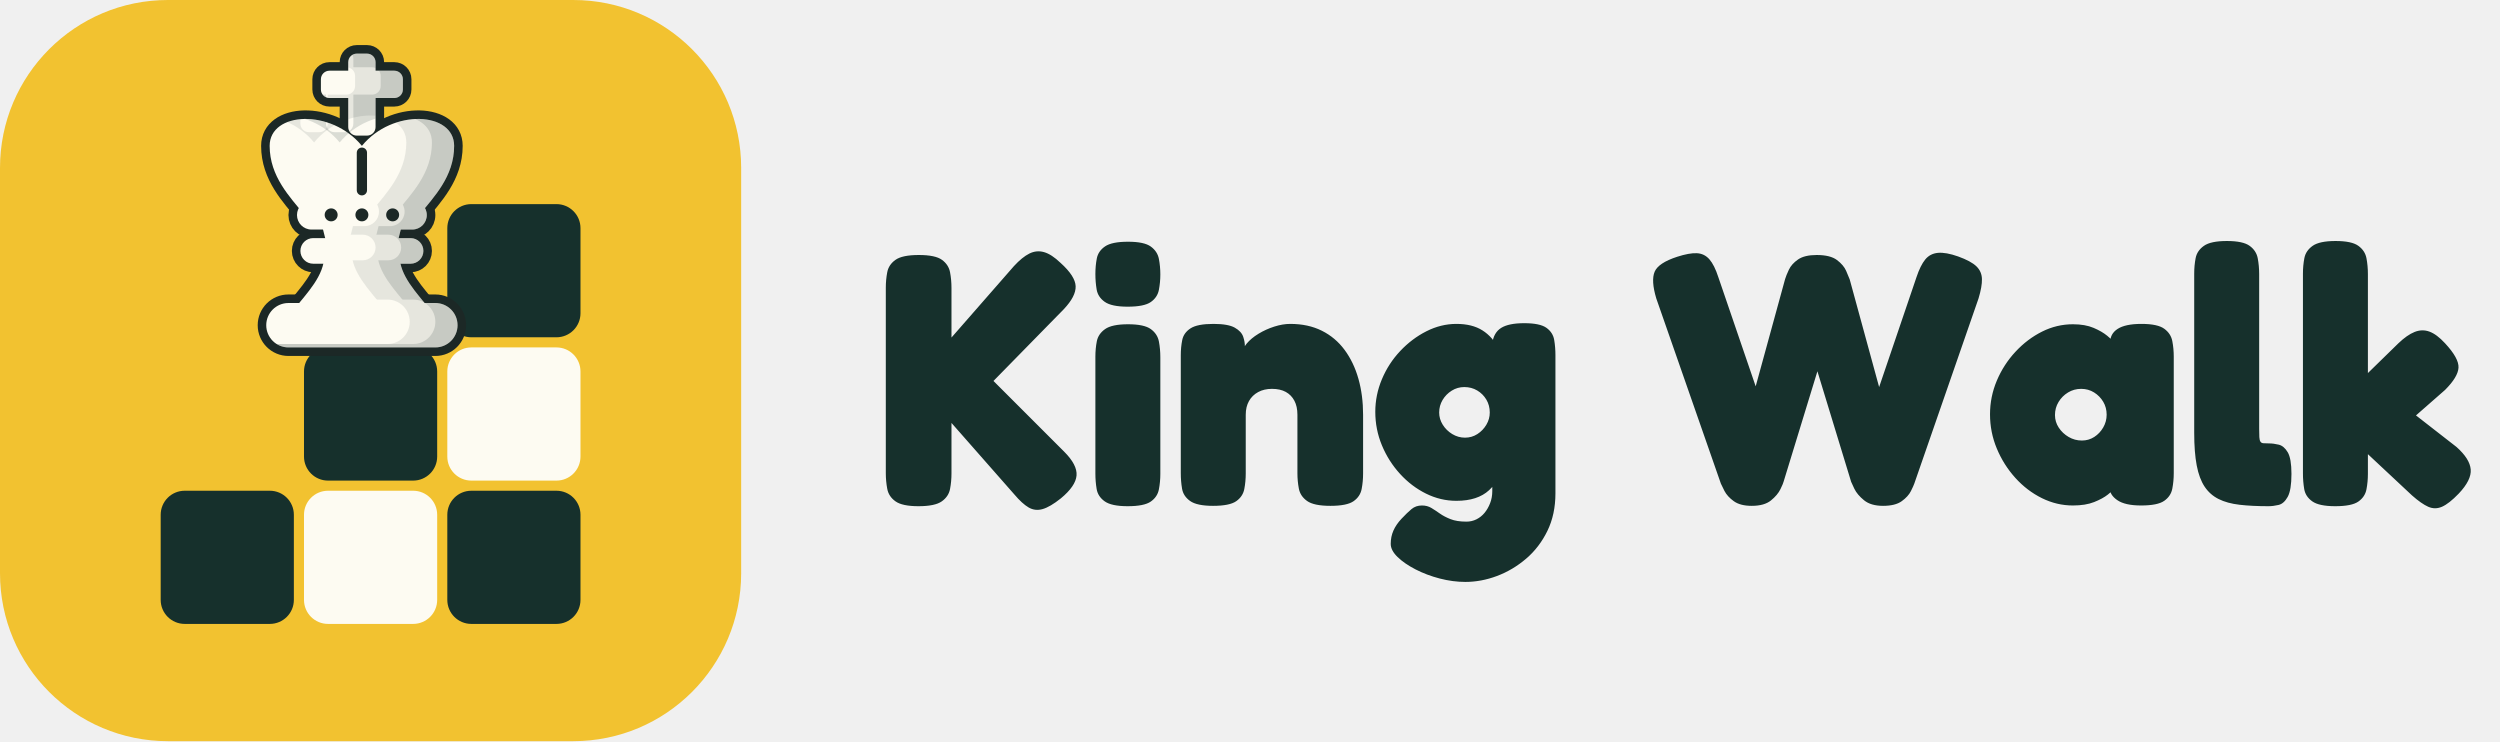
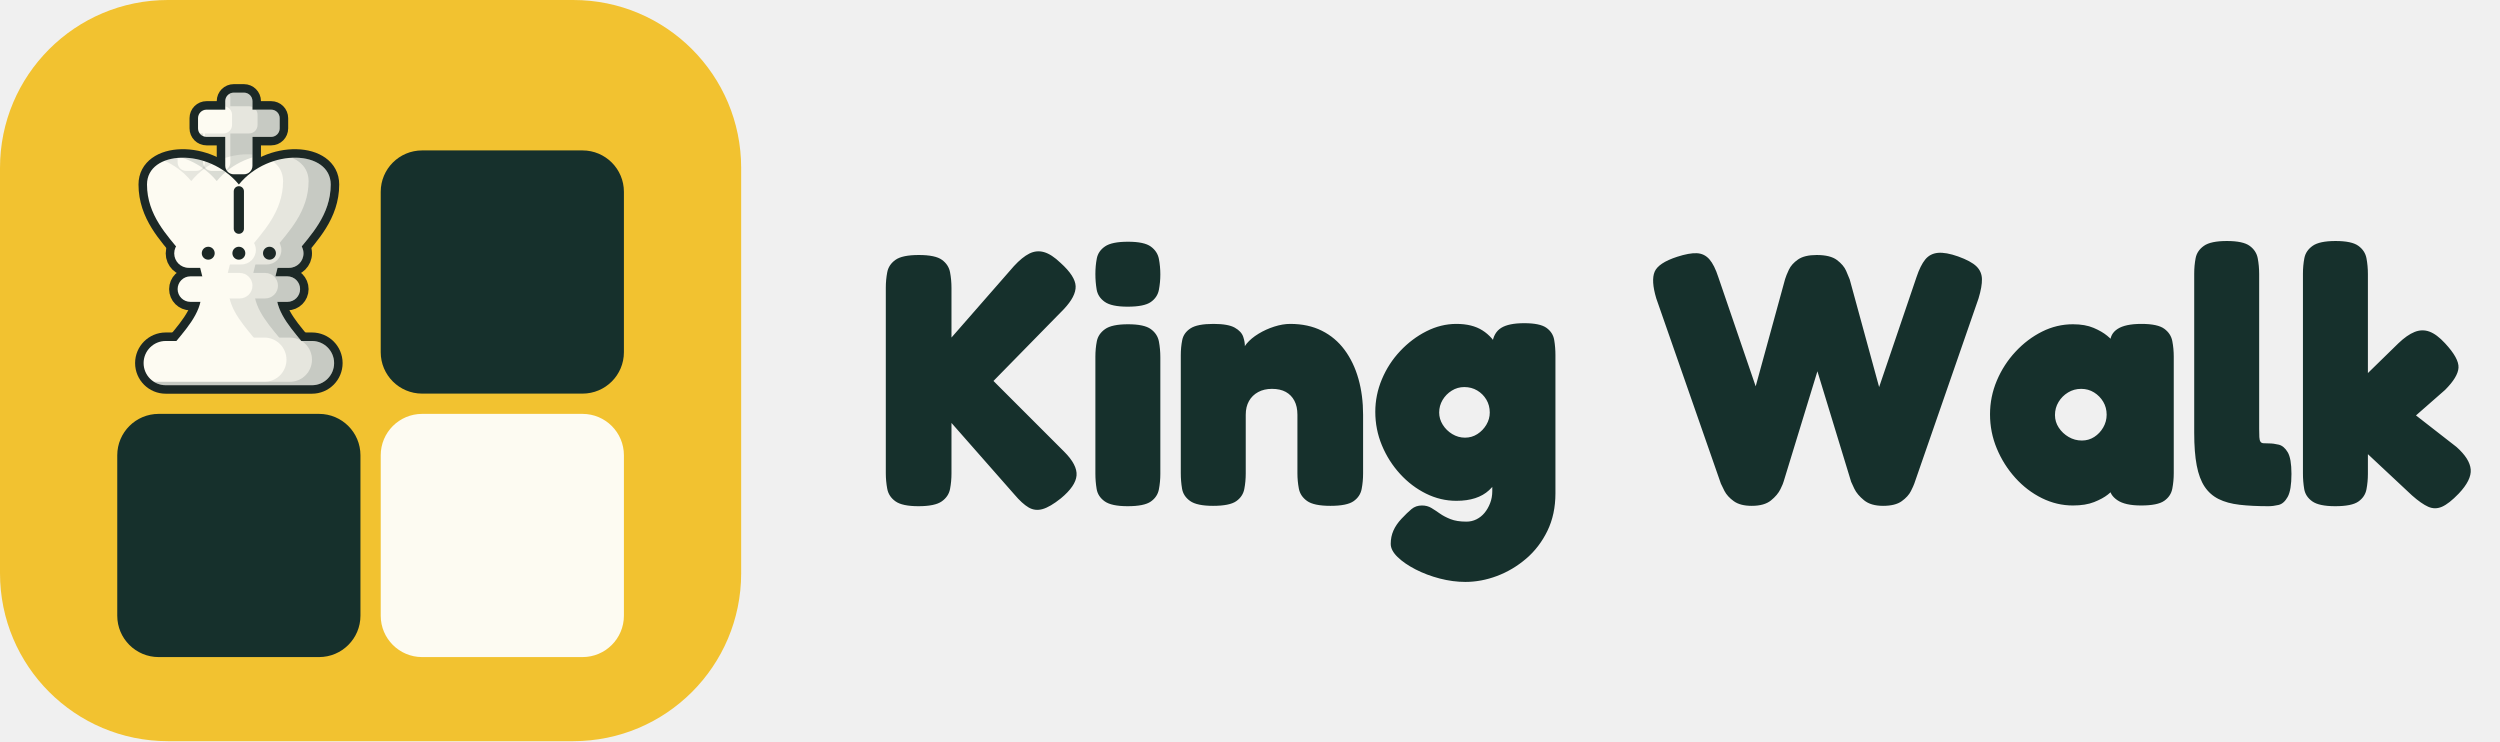
<svg xmlns="http://www.w3.org/2000/svg" viewBox="0 0 1727 512">
  <rect width="512" height="512" rx="116" fill="#f2c230" />
-   <rect x="111.0" y="339.0" width="92.0" height="92.0" rx="16.6" fill="#16302c" />
-   <rect x="210.0" y="339.0" width="92.0" height="92.0" rx="16.6" fill="#fdfbf2" />
-   <rect x="210.0" y="240.0" width="92.0" height="92.0" rx="16.6" fill="#16302c" />
-   <rect x="309.0" y="339.0" width="92.0" height="92.0" rx="16.6" fill="#16302c" />
-   <rect x="309.0" y="240.0" width="92.0" height="92.0" rx="16.6" fill="#fdfbf2" />
-   <rect x="309.0" y="141.0" width="92.0" height="92.0" rx="16.6" fill="#16302c" />
-   <svg x="132.0" y="27.6" width="236" height="236" viewBox="0 0 100 100">
+   <rect x="81" y="285.909" width="168" height="168" rx="28.6" fill="#16302c" />
+   <rect x="263" y="285.909" width="168" height="168" rx="28.6" fill="#fdfbf2" />
+   <rect x="263" y="103.909" width="168" height="168" rx="28.6" fill="#16302c" />
+   <svg x="47.5" y="54.6" width="235.0" height="235.0" viewBox="0 0 100 100">
    <g stroke-linejoin="round" stroke-linecap="round">
      <g fill="#1c2826" stroke="#1c2826" stroke-width="5">
        <rect x="46" y="4" width="8" height="24" rx="2.5" />
        <rect x="38" y="9" width="24" height="8" rx="2.5" />
        <path d="M23 31 C23 21 41 20 50 31 C59 20 77 21 77 31 C77 40 71 46 67 51 L33 51 C29 46 23 40 23 31 Z" />
        <rect x="31" y="47" width="38" height="8.5" rx="4.25" />
        <path d="M38 53 L62 53 L60 61 L40 61 Z" />
        <rect x="32" y="58" width="36" height="7.5" rx="3.75" />
        <path d="M39 63 L61 63 C61 69 66 74 70 79 L30 79 C34 74 39 69 39 63 Z" />
        <rect x="22" y="77" width="56" height="13" rx="6.5" />
      </g>
      <g fill="#fdfbf2">
        <rect x="46" y="4" width="8" height="24" rx="2.5" />
        <rect x="38" y="9" width="24" height="8" rx="2.5" />
        <path d="M23 31 C23 21 41 20 50 31 C59 20 77 21 77 31 C77 40 71 46 67 51 L33 51 C29 46 23 40 23 31 Z" />
        <rect x="31" y="47" width="38" height="8.5" rx="4.25" />
        <path d="M38 53 L62 53 L60 61 L40 61 Z" />
        <rect x="32" y="58" width="36" height="7.5" rx="3.75" />
        <path d="M39 63 L61 63 C61 69 66 74 70 79 L30 79 C34 74 39 69 39 63 Z" />
        <rect x="22" y="77" width="56" height="13" rx="6.5" />
      </g>
      <mask id="icon-ms-wk">
        <g fill="#fff">
          <rect x="46" y="4" width="8" height="24" rx="2.5" />
          <rect x="38" y="9" width="24" height="8" rx="2.5" />
          <path d="M23 31 C23 21 41 20 50 31 C59 20 77 21 77 31 C77 40 71 46 67 51 L33 51 C29 46 23 40 23 31 Z" />
          <rect x="31" y="47" width="38" height="8.5" rx="4.25" />
          <path d="M38 53 L62 53 L60 61 L40 61 Z" />
          <rect x="32" y="58" width="36" height="7.5" rx="3.75" />
          <path d="M39 63 L61 63 C61 69 66 74 70 79 L30 79 C34 74 39 69 39 63 Z" />
          <rect x="22" y="77" width="56" height="13" rx="6.5" />
        </g>
        <g fill="#000" transform="translate(-14 -1)">
          <rect x="46" y="4" width="8" height="24" rx="2.5" />
          <rect x="38" y="9" width="24" height="8" rx="2.5" />
          <path d="M23 31 C23 21 41 20 50 31 C59 20 77 21 77 31 C77 40 71 46 67 51 L33 51 C29 46 23 40 23 31 Z" />
          <rect x="31" y="47" width="38" height="8.5" rx="4.25" />
          <path d="M38 53 L62 53 L60 61 L40 61 Z" />
          <rect x="32" y="58" width="36" height="7.5" rx="3.75" />
          <path d="M39 63 L61 63 C61 69 66 74 70 79 L30 79 C34 74 39 69 39 63 Z" />
          <rect x="22" y="77" width="56" height="13" rx="6.5" />
        </g>
      </mask>
      <rect width="100" height="100" fill="rgba(24,44,40,0.1)" mask="url(#icon-ms-wk)" />
      <mask id="icon-mc-wk">
        <g fill="#fff">
          <rect x="46" y="4" width="8" height="24" rx="2.5" />
          <rect x="38" y="9" width="24" height="8" rx="2.5" />
          <path d="M23 31 C23 21 41 20 50 31 C59 20 77 21 77 31 C77 40 71 46 67 51 L33 51 C29 46 23 40 23 31 Z" />
          <rect x="31" y="47" width="38" height="8.5" rx="4.25" />
          <path d="M38 53 L62 53 L60 61 L40 61 Z" />
          <rect x="32" y="58" width="36" height="7.5" rx="3.75" />
          <path d="M39 63 L61 63 C61 69 66 74 70 79 L30 79 C34 74 39 69 39 63 Z" />
          <rect x="22" y="77" width="56" height="13" rx="6.5" />
        </g>
        <g fill="#000" transform="translate(-6.5 -1)">
          <rect x="46" y="4" width="8" height="24" rx="2.5" />
          <rect x="38" y="9" width="24" height="8" rx="2.5" />
          <path d="M23 31 C23 21 41 20 50 31 C59 20 77 21 77 31 C77 40 71 46 67 51 L33 51 C29 46 23 40 23 31 Z" />
          <rect x="31" y="47" width="38" height="8.5" rx="4.25" />
          <path d="M38 53 L62 53 L60 61 L40 61 Z" />
          <rect x="32" y="58" width="36" height="7.5" rx="3.75" />
          <path d="M39 63 L61 63 C61 69 66 74 70 79 L30 79 C34 74 39 69 39 63 Z" />
          <rect x="22" y="77" width="56" height="13" rx="6.5" />
        </g>
      </mask>
      <rect width="100" height="100" fill="rgba(24,44,40,0.15)" mask="url(#icon-mc-wk)" />
      <g fill="none" stroke="#1c2826" stroke-width="3">
        <circle cx="41" cy="51.2" r="1.9" stroke="none" fill="#1c2826" />
        <circle cx="50" cy="51.2" r="1.9" stroke="none" fill="#1c2826" />
        <circle cx="59" cy="51.2" r="1.9" stroke="none" fill="#1c2826" />
        <path d="M50 33 V44" />
      </g>
    </g>
  </svg>
  <path transform="translate(602 106) scale(0.2479)" d="M131 983Q86 983 67.0 969.5Q48 956 44.0 934.5Q40 913 40 891V374Q40 352 44.0 331.0Q48 310 67.0 296.5Q86 283 132 283Q178 283 196.5 296.5Q215 310 219.0 331.0Q223 352 223 375V513L397 314Q420 289 440.0 279.0Q460 269 481.0 275.0Q502 281 527 305Q568 342 569.0 370.0Q570 398 536 434L340 634L537 831Q574 868 571.5 897.5Q569 927 528 961Q498 985 477.0 991.0Q456 997 438.0 986.5Q420 976 398 950L223 751V892Q223 914 219.0 935.0Q215 956 196.0 969.5Q177 983 131 983ZM714 983Q669 983 650.0 969.5Q631 956 627.5 935.0Q624 914 624 892V566Q624 544 628.0 523.5Q632 503 651.0 489.5Q670 476 715 476Q760 476 778.5 489.5Q797 503 801.0 524.0Q805 545 805 568V893Q805 915 801.0 936.0Q797 957 778.5 970.0Q760 983 714 983ZM714 427Q669 427 650.0 413.5Q631 400 627.5 379.0Q624 358 624 336Q624 313 628.0 292.5Q632 272 651.0 259.0Q670 246 715 246Q760 246 778.5 259.5Q797 273 801.0 294.0Q805 315 805 337Q805 359 801.0 380.0Q797 401 778.5 414.0Q760 427 714 427ZM952 982Q907 982 888.0 968.5Q869 955 865.5 934.0Q862 913 862 891V562Q862 540 866.0 520.0Q870 500 889.0 487.5Q908 475 953 475Q994 475 1012.5 485.5Q1031 496 1036.0 511.0Q1041 526 1040.5 538.5Q1040 551 1042 554L1034 560Q1033 545 1045.5 530.0Q1058 515 1078.5 502.5Q1099 490 1122.5 482.5Q1146 475 1167 475Q1217 475 1255.0 494.0Q1293 513 1318.5 547.5Q1344 582 1357.0 628.0Q1370 674 1370 728V892Q1370 914 1366.0 935.0Q1362 956 1343.5 969.0Q1325 982 1279 982Q1233 982 1214.0 968.5Q1195 955 1191.0 934.0Q1187 913 1187 891V728Q1187 705 1178.5 689.0Q1170 673 1154.5 664.5Q1139 656 1116 656Q1094 656 1077.5 665.0Q1061 674 1052.0 690.0Q1043 706 1043 728V892Q1043 914 1039.0 935.0Q1035 956 1016.5 969.0Q998 982 952 982ZM1655 1194Q1620 1194 1583.5 1184.5Q1547 1175 1516.0 1159.0Q1485 1143 1466.0 1124.5Q1447 1106 1447 1088Q1447 1068 1454.5 1051.0Q1462 1034 1477 1018Q1493 1001 1505.0 991.0Q1517 981 1534 981Q1549 981 1560.5 988.0Q1572 995 1584.0 1003.5Q1596 1012 1613.5 1019.0Q1631 1026 1658 1026Q1673 1026 1686.0 1019.5Q1699 1013 1708.5 1001.5Q1718 990 1724.0 974.5Q1730 959 1730 941V529Q1734 499 1755.0 486.0Q1776 473 1819 473Q1863 473 1881.0 486.0Q1899 499 1902.5 519.5Q1906 540 1906 562V947Q1906 1006 1883.5 1052.0Q1861 1098 1824.0 1129.5Q1787 1161 1743.0 1177.5Q1699 1194 1655 1194ZM1630 968Q1586 968 1545.5 948.0Q1505 928 1473.0 893.0Q1441 858 1422.5 813.5Q1404 769 1404 720Q1404 673 1422.5 629.0Q1441 585 1473.5 550.5Q1506 516 1546.5 495.5Q1587 475 1630 475Q1674 475 1702.5 493.0Q1731 511 1747.5 544.0Q1764 577 1771.0 622.5Q1778 668 1778 723Q1778 799 1765.5 854.0Q1753 909 1721.0 938.5Q1689 968 1630 968ZM1654 792Q1673 792 1688.5 782.0Q1704 772 1713.5 756.0Q1723 740 1723 722Q1723 702 1713.5 686.0Q1704 670 1688.0 660.5Q1672 651 1652 651Q1633 651 1617.0 661.0Q1601 671 1591.5 687.0Q1582 703 1582 722Q1582 740 1592.0 756.0Q1602 772 1618.5 782.0Q1635 792 1654 792ZM2453 982Q2421 982 2403.0 969.0Q2385 956 2377.0 940.5Q2369 925 2367 920L2187 404Q2172 354 2182.5 329.5Q2193 305 2245 288Q2279 277 2300.0 278.0Q2321 279 2335.0 295.0Q2349 311 2360 345L2464 649L2546 350Q2549 340 2556.5 324.0Q2564 308 2582.0 295.5Q2600 283 2634 283Q2672 283 2690.5 297.0Q2709 311 2716.0 327.0Q2723 343 2726 351L2808 651L2912 345Q2923 312 2936.5 295.5Q2950 279 2972.0 277.0Q2994 275 3028 287Q3064 300 3079.0 314.5Q3094 329 3094.5 350.0Q3095 371 3085 404L2906 920Q2904 926 2896.5 941.0Q2889 956 2871.0 969.0Q2853 982 2819 982Q2785 982 2766.0 966.5Q2747 951 2739.0 934.5Q2731 918 2730 915L2636 607L2542 914Q2541 919 2533.0 935.5Q2525 952 2506.5 967.0Q2488 982 2453 982ZM3538 981Q3493 981 3471.5 966.0Q3450 951 3451 932H3465Q3460 939 3445.5 950.5Q3431 962 3407.0 971.5Q3383 981 3348 981Q3303 981 3261.5 960.5Q3220 940 3187.5 904.0Q3155 868 3136.0 822.5Q3117 777 3117 727Q3117 678 3136.0 633.0Q3155 588 3188.0 552.5Q3221 517 3262.0 496.5Q3303 476 3348 476Q3382 476 3405.5 486.0Q3429 496 3443.5 508.0Q3458 520 3463 528H3452Q3451 503 3472.5 489.0Q3494 475 3539 475Q3584 475 3602.5 488.5Q3621 502 3625.0 523.0Q3629 544 3629 566V891Q3629 913 3625.0 934.0Q3621 955 3602.5 968.0Q3584 981 3538 981ZM3373 800Q3392 800 3407.5 790.0Q3423 780 3432.5 763.5Q3442 747 3442 728Q3442 708 3432.5 692.0Q3423 676 3407.0 666.0Q3391 656 3371 656Q3351 656 3334.5 666.0Q3318 676 3308.0 692.5Q3298 709 3298 729Q3298 748 3308.5 764.0Q3319 780 3336.0 790.0Q3353 800 3373 800ZM3893 983Q3847 983 3812.5 979.0Q3778 975 3754.0 963.0Q3730 951 3715.0 928.5Q3700 906 3693.0 869.5Q3686 833 3686 778V335Q3686 312 3690.0 291.5Q3694 271 3713.0 257.5Q3732 244 3777 244Q3822 244 3840.5 257.5Q3859 271 3863.0 292.0Q3867 313 3867 336V767Q3867 782 3867.5 790.5Q3868 799 3870.5 803.0Q3873 807 3878.5 807.5Q3884 808 3894 808Q3907 808 3921.5 811.5Q3936 815 3946.5 832.5Q3957 850 3957 893Q3957 938 3946.5 957.0Q3936 976 3921.0 979.5Q3906 983 3893 983ZM4417 818Q4454 851 4456.5 880.5Q4459 910 4423 948Q4396 976 4376.5 984.5Q4357 993 4338.0 984.5Q4319 976 4293 953L4170 838V893Q4170 915 4166.0 936.0Q4162 957 4143.5 970.0Q4125 983 4079 983Q4034 983 4015.0 969.5Q3996 956 3992.5 935.0Q3989 914 3989 892V335Q3989 312 3993.0 291.5Q3997 271 4016.0 257.5Q4035 244 4080 244Q4125 244 4143.5 257.5Q4162 271 4166.0 292.0Q4170 313 4170 336V612L4255 529Q4279 506 4300.0 497.5Q4321 489 4341.5 496.5Q4362 504 4385 529Q4424 571 4422.5 597.0Q4421 623 4385 659L4304 730Z" fill="#16302c" />
</svg>
